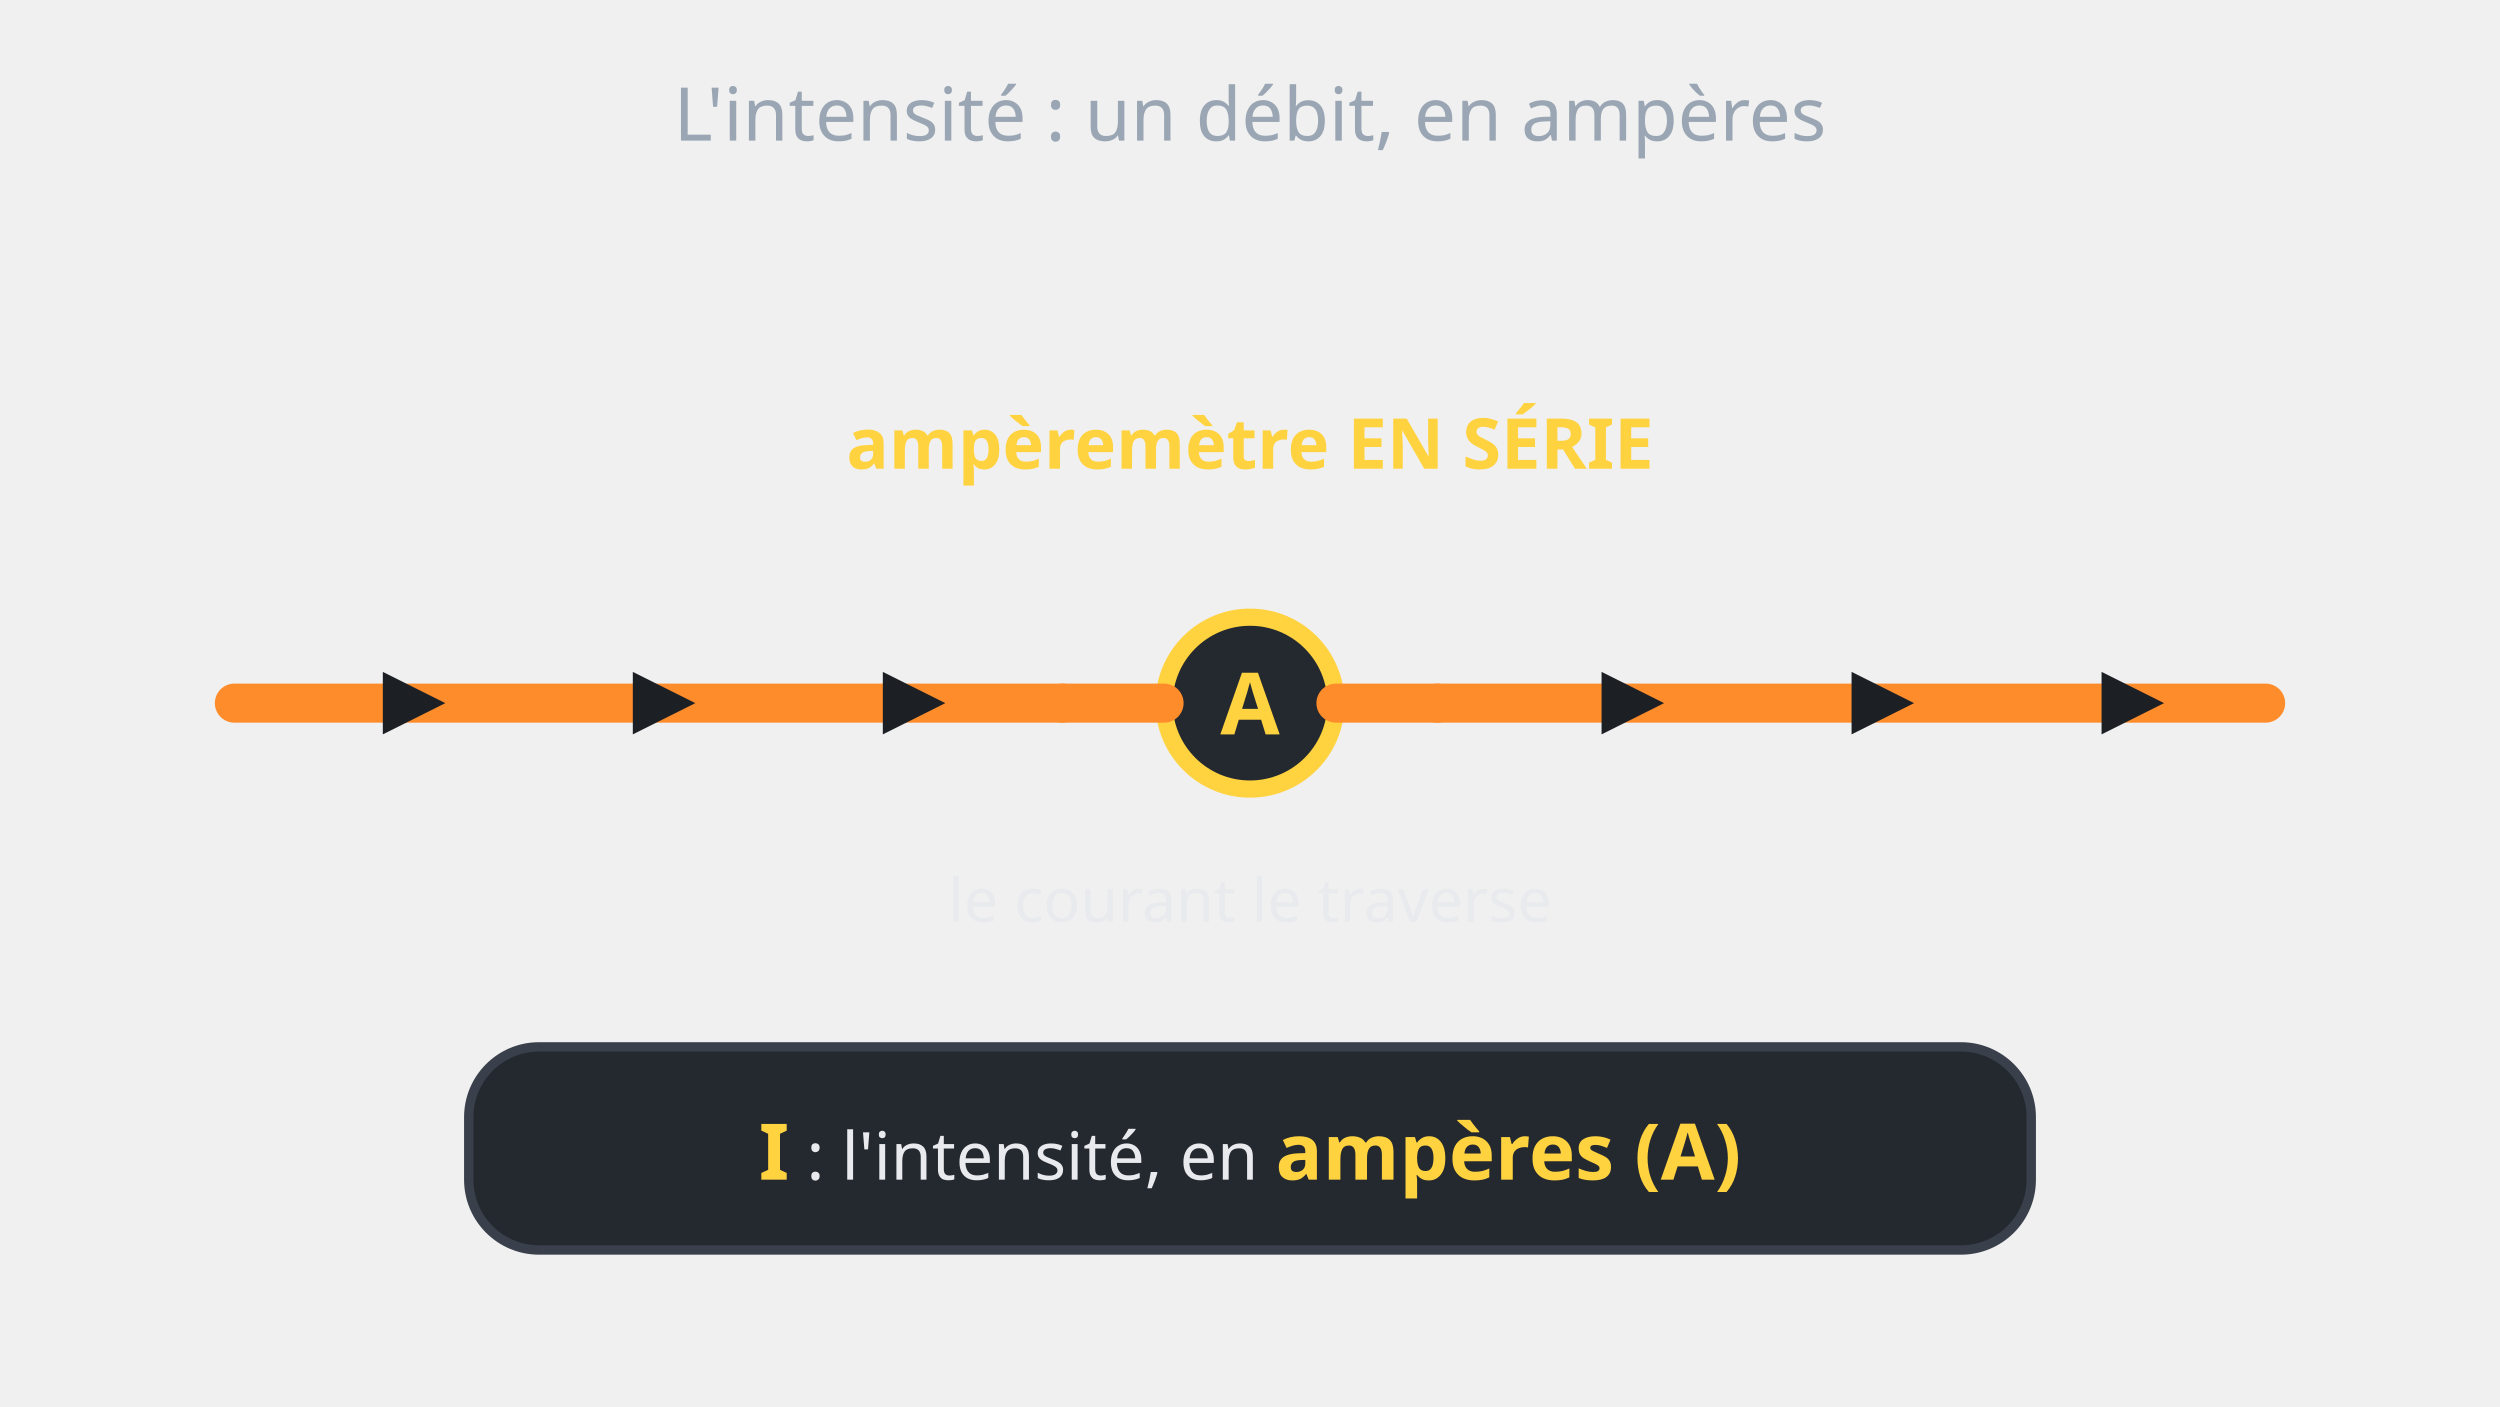
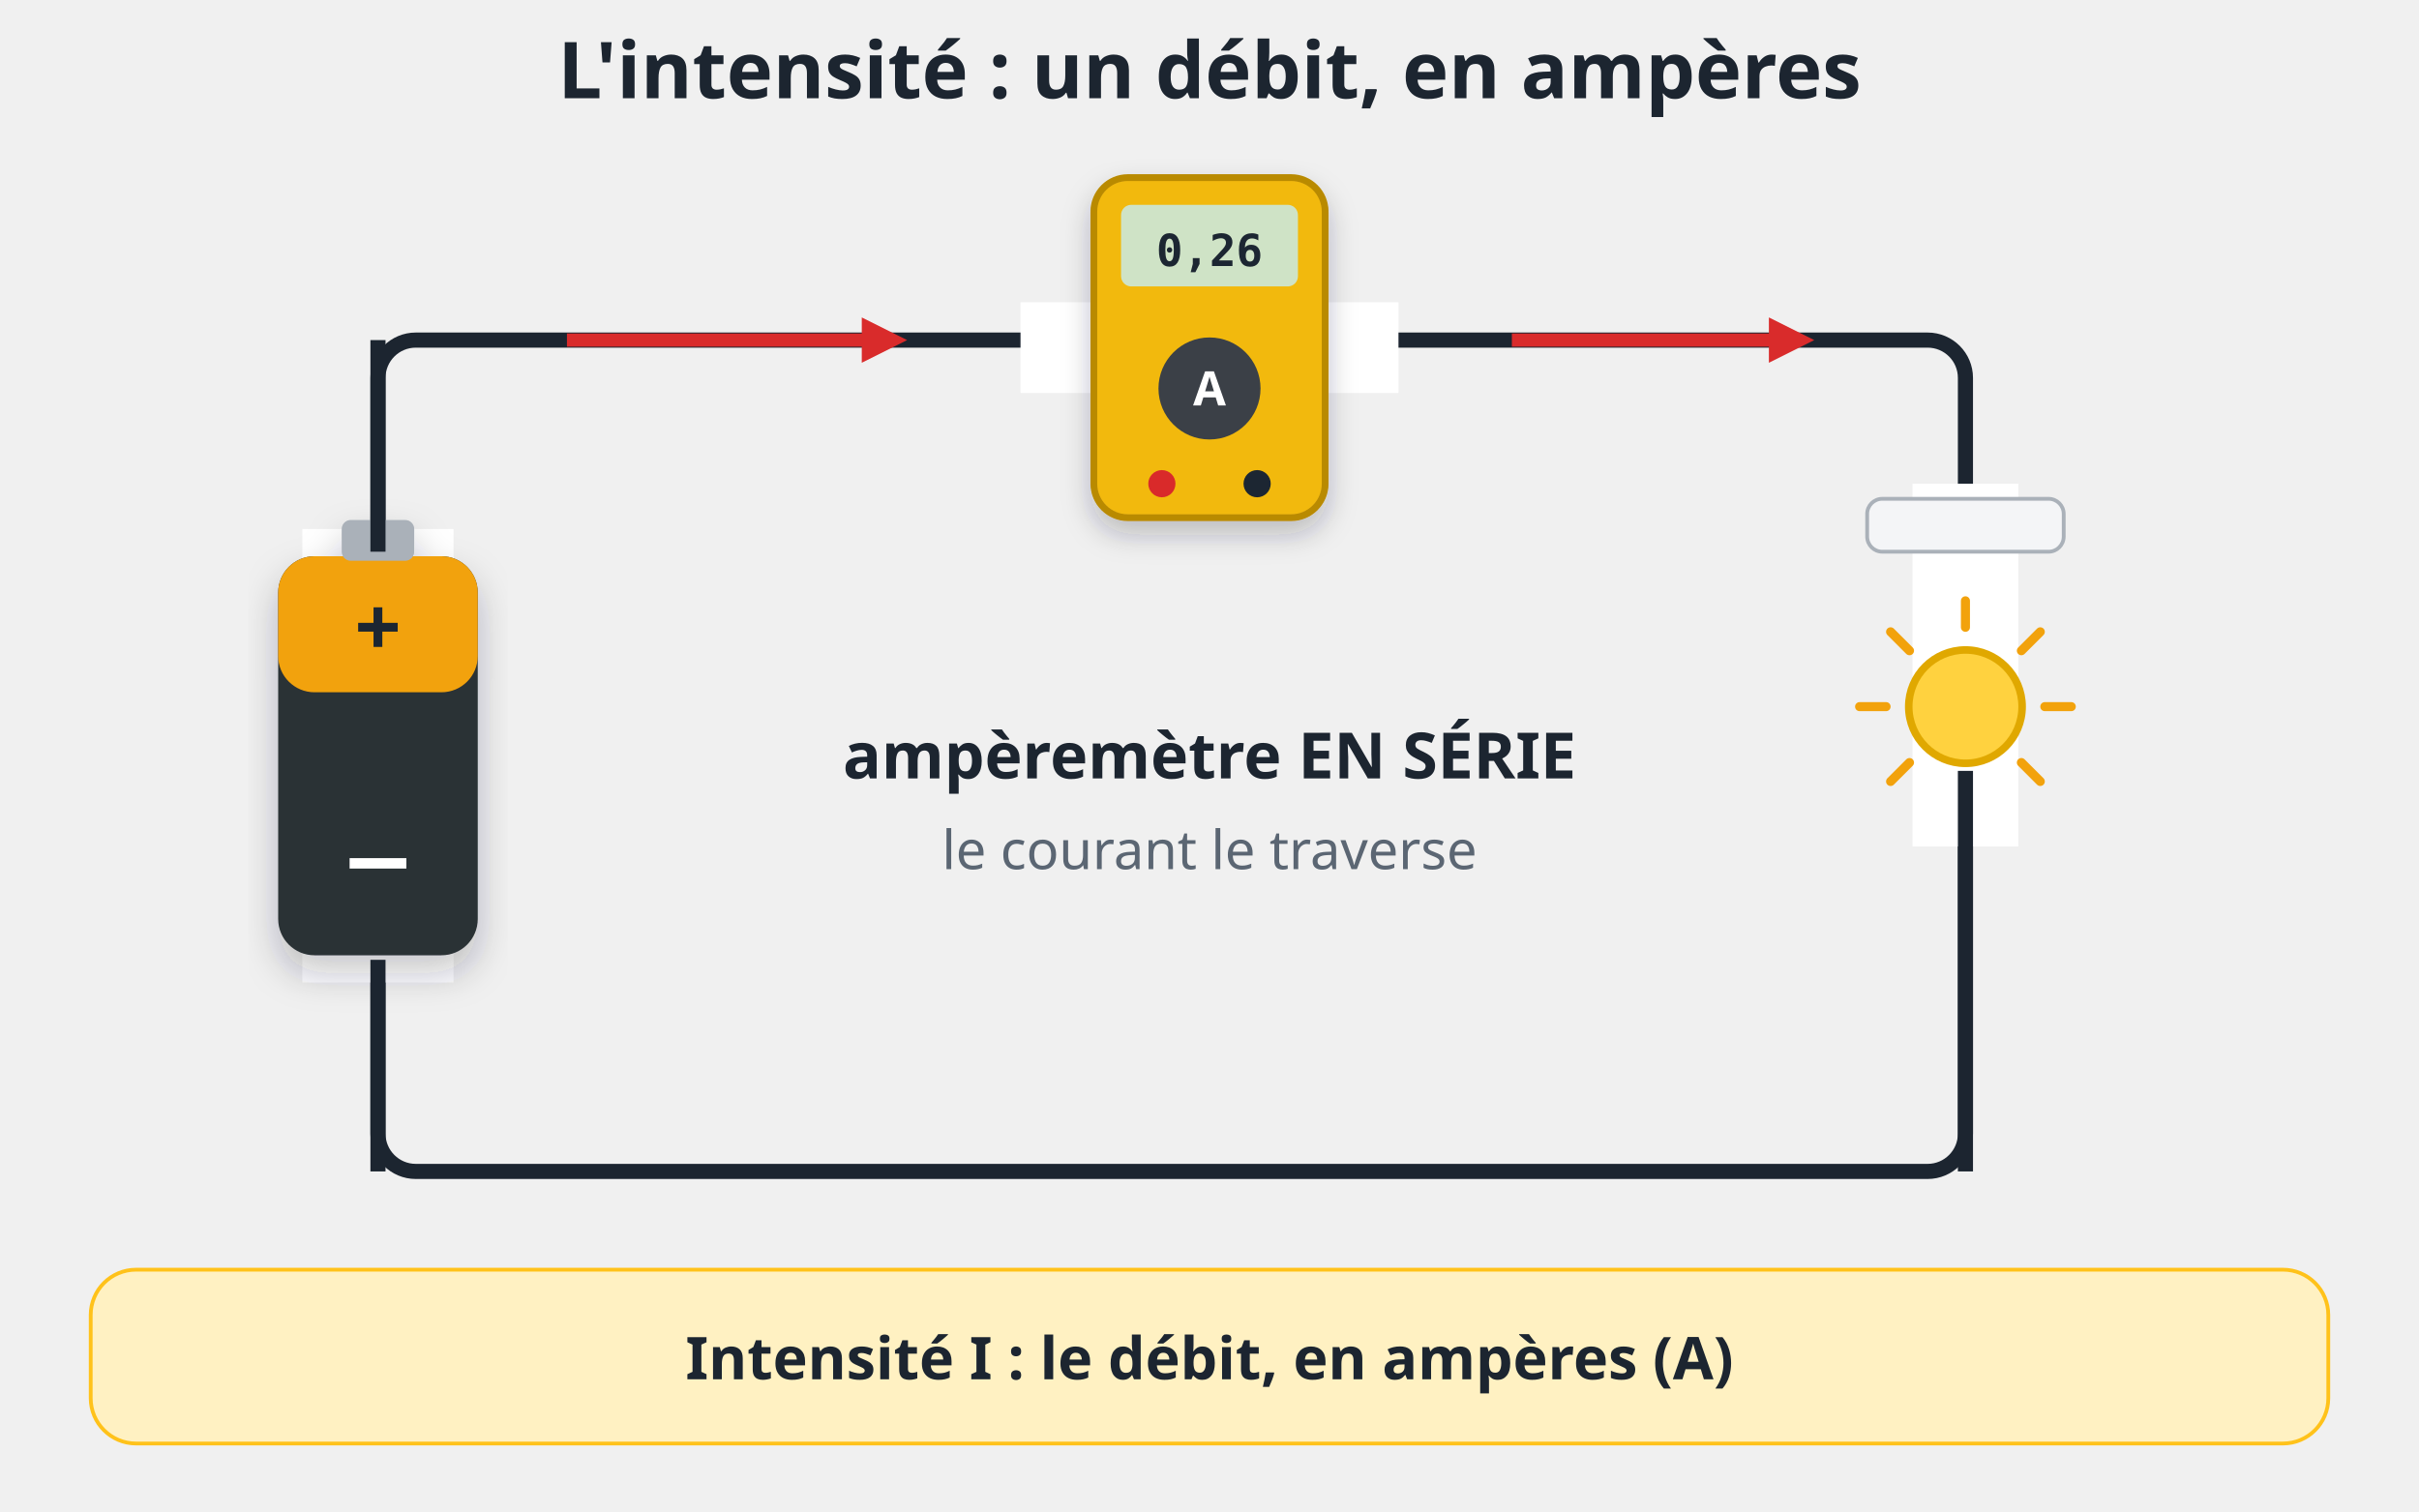
- <svg xmlns="http://www.w3.org/2000/svg" viewBox="0 0 320 180" font-family="'Segoe UI',system-ui,sans-serif" role="img" aria-label="L'intensité est le débit d'électrons, en ampères ; l'ampèremètre se branche en série, le courant le traverse">
-   <text x="160" y="18" text-anchor="middle" font-size="9.5" fill="#9aa6b3" font-weight="normal">L'intensité : un débit, en ampères</text>
-   <polyline points="30,90 136,90" fill="none" stroke="#ff8c2b" stroke-width="5" stroke-linecap="round" stroke-linejoin="round" />
-   <polyline points="184,90 290,90" fill="none" stroke="#ff8c2b" stroke-width="5" stroke-linecap="round" stroke-linejoin="round" />
-   <circle cx="160" cy="90" r="11" fill="#24282f" stroke="#ffd23f" stroke-width="2.2" />
-   <text x="160" y="94" text-anchor="middle" font-size="11" fill="#ffd23f" font-weight="bold">A</text>
-   <polyline points="136,90 149,90" fill="none" stroke="#ff8c2b" stroke-width="5" stroke-linecap="round" stroke-linejoin="round" />
-   <polyline points="171,90 184,90" fill="none" stroke="#ff8c2b" stroke-width="5" stroke-linecap="round" stroke-linejoin="round" />
-   <polygon points="57,90 49,86 49,94" fill="#1c1f24" />
-   <polygon points="89,90 81,86 81,94" fill="#1c1f24" />
-   <polygon points="121,90 113,86 113,94" fill="#1c1f24" />
-   <polygon points="213,90 205,86 205,94" fill="#1c1f24" />
-   <polygon points="245,90 237,86 237,94" fill="#1c1f24" />
-   <polygon points="277,90 269,86 269,94" fill="#1c1f24" />
-   <text x="160" y="60" text-anchor="middle" font-size="9" fill="#ffd23f" font-weight="bold">ampèremètre EN SÉRIE</text>
-   <text x="160" y="118" text-anchor="middle" font-size="7.8" fill="#e8eaed" font-weight="normal">le courant le traverse</text>
-   <rect x="60" y="134" width="200" height="26" rx="9" fill="#24282f" stroke="#3a404b" stroke-width="1.2" />
-   <text x="160" y="151" text-anchor="middle" font-size="8.5" fill="#e8eaed" font-weight="normal">
-     <tspan fill="#ffd23f" font-weight="bold" font-size="10">I</tspan> : l'intensité, en <tspan fill="#ffd23f" font-weight="bold" font-size="10">ampères (A)</tspan>
-   </text>
+ <svg xmlns="http://www.w3.org/2000/svg" viewBox="0 0 640 400" font-family="'Segoe UI',system-ui,sans-serif" role="img" aria-label="L'intensité est un débit d'électrons, en ampères. L'ampèremètre se branche en série : le courant le traverse">
+   <defs>
+     <linearGradient id="corps" x1="0" y1="0" x2="1" y2="0">
+       <stop offset="0" stop-color="#eef0f2" />
+       <stop offset=".5" stop-color="#fdfdfd" />
+       <stop offset="1" stop-color="#dfe2e6" />
+     </linearGradient>
+     <linearGradient id="nez" x1="0" y1="0" x2="0" y2="1">
+       <stop offset="0" stop-color="#ffffff" />
+       <stop offset="1" stop-color="#e9ebee" />
+     </linearGradient>
+     <linearGradient id="manette" x1="0" y1="0" x2="0" y2="1">
+       <stop offset="0" stop-color="#4a5058" />
+       <stop offset="1" stop-color="#23272c" />
+     </linearGradient>
+     <radialGradient id="vis" cx=".4" cy=".35" r=".7">
+       <stop offset="0" stop-color="#f1f2f4" />
+       <stop offset="1" stop-color="#8d949c" />
+     </radialGradient>
+     <linearGradient id="cuivreH" x1="0" y1="0" x2="0" y2="1">
+       <stop offset="0" stop-color="#f0b77a" />
+       <stop offset=".5" stop-color="#c9782f" />
+       <stop offset="1" stop-color="#8f4f17" />
+     </linearGradient>
+     <linearGradient id="cuivreV" x1="0" y1="0" x2="1" y2="0">
+       <stop offset="0" stop-color="#8f4f17" />
+       <stop offset=".45" stop-color="#f0b77a" />
+       <stop offset="1" stop-color="#9a5a1f" />
+     </linearGradient>
+     <linearGradient id="acierH" x1="0" y1="0" x2="0" y2="1">
+       <stop offset="0" stop-color="#f4f5f7" />
+       <stop offset=".5" stop-color="#aab1b9" />
+       <stop offset="1" stop-color="#7d858e" />
+     </linearGradient>
+     <linearGradient id="cylH" x1="0" y1="0" x2="0" y2="1">
+       <stop offset="0" stop-color="#d9dde1" />
+       <stop offset=".35" stop-color="#ffffff" />
+       <stop offset="1" stop-color="#c3c8ce" />
+     </linearGradient>
+     <linearGradient id="gaineV" x1="0" y1="0" x2="1" y2="0">
+       <stop offset="0" stop-color="#a81d1d" />
+       <stop offset=".4" stop-color="#ef4a4a" />
+       <stop offset="1" stop-color="#b02020" />
+     </linearGradient>
+     <linearGradient id="chaud" x1="0" y1="0" x2="1" y2="0">
+       <stop offset="0" stop-color="#3a3f46" />
+       <stop offset=".5" stop-color="#e8590c" />
+       <stop offset="1" stop-color="#ff3b1f" />
+     </linearGradient>
+     <linearGradient id="icta" x1="0" y1="0" x2="0" y2="1">
+       <stop offset="0" stop-color="#8d949c" />
+       <stop offset=".3" stop-color="#dfe3e7" />
+       <stop offset="1" stop-color="#6b727a" />
+     </linearGradient>
+     <linearGradient id="tpc" x1="0" y1="0" x2="0" y2="1">
+       <stop offset="0" stop-color="#b02020" />
+       <stop offset=".3" stop-color="#ff6b5e" />
+       <stop offset="1" stop-color="#8e1414" />
+     </linearGradient>
+     <linearGradient id="irl" x1="0" y1="0" x2="0" y2="1">
+       <stop offset="0" stop-color="#aab1b9" />
+       <stop offset=".3" stop-color="#f1f3f5" />
+       <stop offset="1" stop-color="#8d949c" />
+     </linearGradient>
+     <linearGradient id="terre" x1="0" y1="0" x2="0" y2="1">
+       <stop offset="0" stop-color="#c9a877" />
+       <stop offset="1" stop-color="#a98557" />
+     </linearGradient>
+     <pattern id="vj" width="16" height="16" patternUnits="userSpaceOnUse" patternTransform="rotate(35)">
+       <rect width="16" height="16" fill="#2e9e4f" />
+       <rect width="7" height="16" fill="#f2d21a" />
+     </pattern>
+     <filter id="ombre" x="-15%" y="-15%" width="130%" height="140%">
+       <feDropShadow dx="0" dy="4" stdDeviation="4" flood-color="#1b2430" flood-opacity=".25" />
+     </filter>
+     <g id="borne">
+       <rect x="-12" y="-12" width="24" height="24" rx="4" fill="#2b3036" />
+       <circle r="8" fill="url(#vis)" />
+       <rect x="-6" y="-1.2" width="12" height="2.4" rx="1" fill="#5a616a" transform="rotate(-25)" />
+     </g>
+     <linearGradient id="cellule" x1="0" y1="0" x2="1" y2="1">
+       <stop offset="0" stop-color="#2b4a8a" />
+       <stop offset="1" stop-color="#16285a" />
+     </linearGradient>
+     <linearGradient id="cuve" x1="0" y1="0" x2="0" y2="1">
+       <stop offset="0" stop-color="#ff6b5e" />
+       <stop offset=".55" stop-color="#ffb3a0" />
+       <stop offset="1" stop-color="#7fb8f0" />
+     </linearGradient>
+   </defs>
+   <text x="320.0" y="26" text-anchor="middle" font-size="20.8" font-weight="800" fill="#1c2530">L'intensité : un débit, en ampères</text>
+   <rect x="100" y="90" width="420" height="220" rx="10" fill="none" stroke="#1c2530" stroke-width="4" />
+   <rect x="80" y="140" width="40" height="120" fill="#fff" />
+   <rect x="270" y="80" width="100" height="24" fill="#fff" />
+   <rect x="506" y="128" width="28" height="96" fill="#fff" />
+   <g transform="translate(100 200) scale(1.2)" filter="url(#ombre)">
+     <rect x="-22" y="-44" width="44" height="88" rx="8" fill="#2b3036" />
+     <rect x="-22" y="-44" width="44" height="30" rx="8" fill="#f2a20c" />
+     <rect x="-8" y="-52" width="16" height="9" rx="2" fill="#aab1b9" />
+     <text x="0" y="-22" text-anchor="middle" font-size="18" font-weight="800" fill="#1c2530">+</text>
+     <text x="0" y="30" text-anchor="middle" font-size="20" font-weight="800" fill="#fff">−</text>
+   </g>
+   <g transform="translate(320 92) scale(0.9)" filter="url(#ombre)">
+     <rect x="-34" y="-50" width="68" height="100" rx="10" fill="#f2b90c" stroke="#b98a05" stroke-width="2" />
+     <rect x="-26" y="-42" width="52" height="24" rx="3" fill="#cfe3c6" />
+     <text x="0" y="-24" text-anchor="middle" font-size="13" font-weight="800" font-family="monospace" fill="#1c2530">0,26</text>
+     <circle cx="0" cy="12" r="15" fill="#3a3f46" />
+     <text x="0" y="17" text-anchor="middle" font-size="14" font-weight="800" fill="#fff">A</text>
+     <circle cx="-14" cy="40" r="4" fill="#d92b2b" />
+     <circle cx="14" cy="40" r="4" fill="#1c2530" />
+   </g>
+   <rect x="494" y="132" width="52" height="14" rx="4" fill="#f4f5f7" stroke="#aab1b9" />
+   <circle cx="520" cy="187" r="15" fill="#ffd23f" stroke="#e0a800" stroke-width="2" />
+   <path d="M541.0 187.0 L548.0 187.0" stroke="#f2a20c" stroke-width="2.4" stroke-linecap="round" />
+   <path d="M534.8 201.8 L539.8 206.8" stroke="#f2a20c" stroke-width="2.4" stroke-linecap="round" />
+   <path d="M520.0 208.0 L520.0 215.0" stroke="#f2a20c" stroke-width="2.4" stroke-linecap="round" />
+   <path d="M505.2 201.8 L500.2 206.8" stroke="#f2a20c" stroke-width="2.4" stroke-linecap="round" />
+   <path d="M499.0 187.0 L492.0 187.0" stroke="#f2a20c" stroke-width="2.4" stroke-linecap="round" />
+   <path d="M505.2 172.2 L500.2 167.2" stroke="#f2a20c" stroke-width="2.4" stroke-linecap="round" />
+   <path d="M520.0 166.0 L520.0 159.0" stroke="#f2a20c" stroke-width="2.4" stroke-linecap="round" />
+   <path d="M534.8 172.2 L539.8 167.2" stroke="#f2a20c" stroke-width="2.4" stroke-linecap="round" />
+   <path d="M100 254 V310 M100 146 V90" stroke="#1c2530" stroke-width="4" />
+   <path d="M520 204 V310" stroke="#1c2530" stroke-width="4" />
+   <path d="M150 90 L232.0 90.0" stroke="#d92b2b" stroke-width="3.5" />
+   <polygon points="240.0,90.0 228.0,84.0 228.0,96.0" fill="#d92b2b" />
+   <path d="M400 90 L472.0 90.0" stroke="#d92b2b" stroke-width="3.5" />
+   <polygon points="480.0,90.0 468.0,84.0 468.0,96.0" fill="#d92b2b" />
+   <text x="320" y="206" text-anchor="middle" font-size="16.9" font-weight="800" fill="#1c2530">ampèremètre EN SÉRIE</text>
+   <text x="320" y="230" text-anchor="middle" font-size="14.3" font-weight="500" fill="#5b6673">le courant le traverse</text>
+   <rect x="24" y="336" width="592" height="46" rx="12" fill="#fff1c2" stroke="#ffc21a" />
+   <text x="320" y="365.0" text-anchor="middle" font-size="15.6" font-weight="800" fill="#1c2530">Intensité I : le débit, en ampères (A)</text>
</svg>
